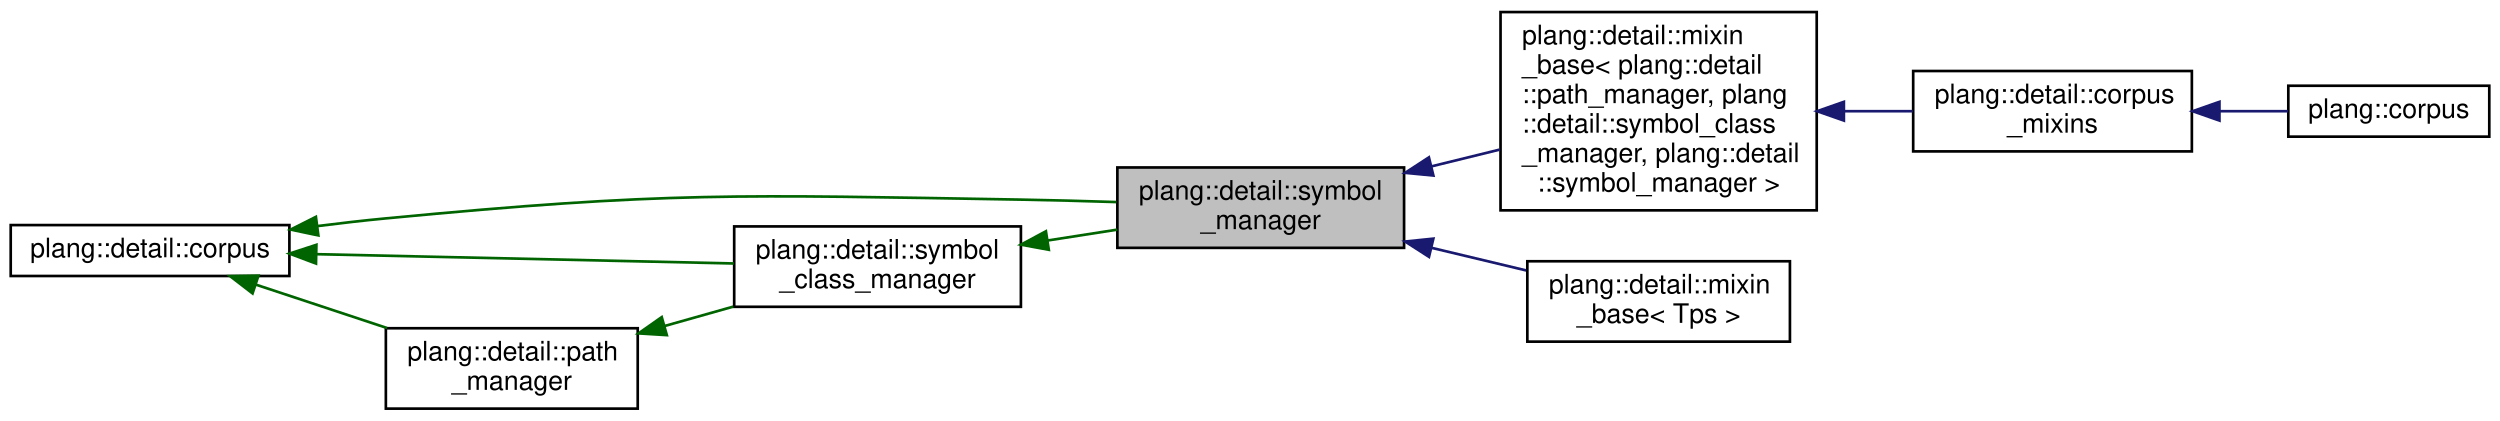
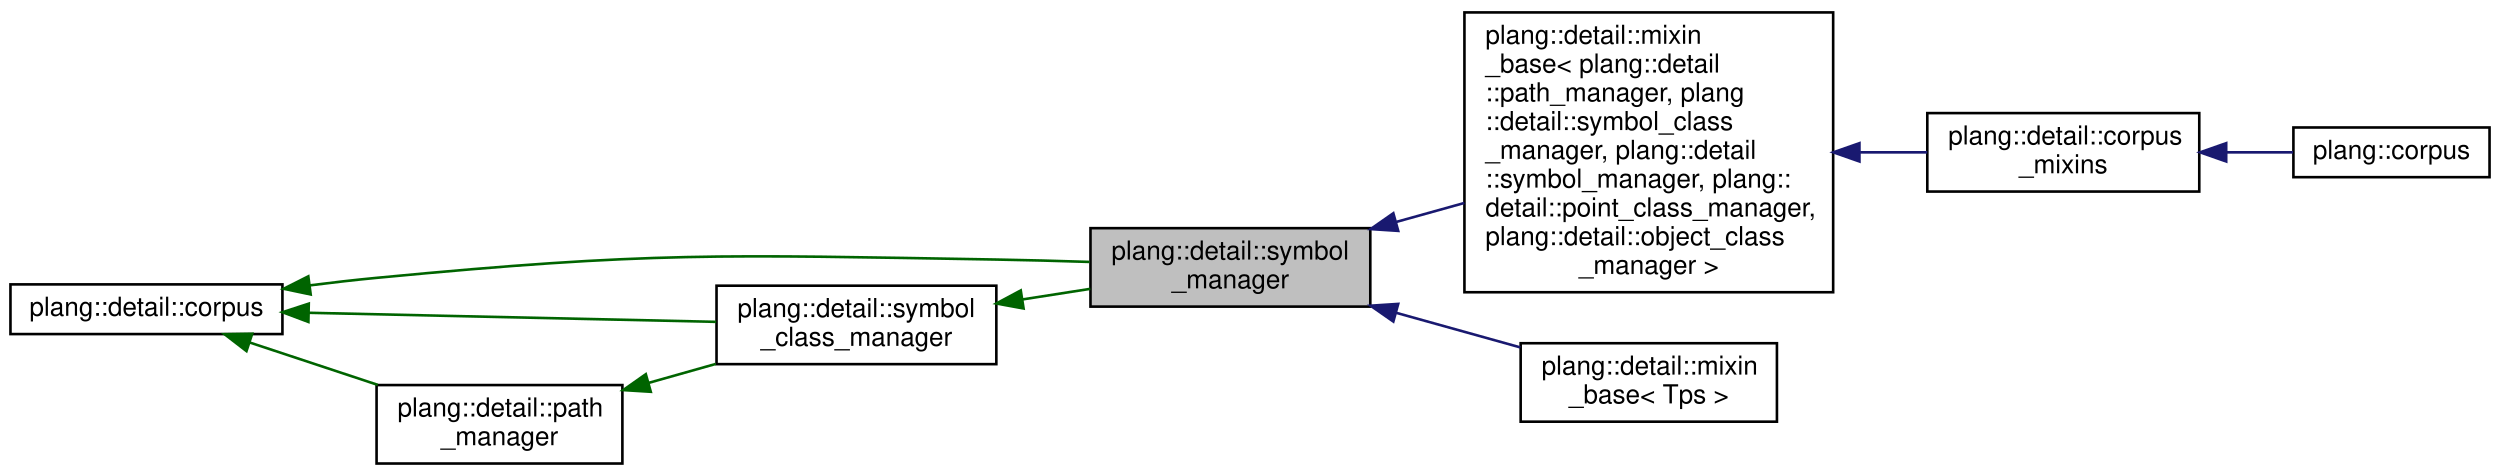
- <svg xmlns="http://www.w3.org/2000/svg" xmlns:xlink="http://www.w3.org/1999/xlink" width="933pt" height="157pt" viewBox="0.00 0.00 933.00 157.00">
-   <g id="graph0" class="graph" transform="scale(1 1) rotate(0) translate(4 153)">
+ <svg xmlns="http://www.w3.org/2000/svg" xmlns:xlink="http://www.w3.org/1999/xlink" width="956pt" height="182pt" viewBox="0.00 0.00 956.00 181.50">
+   <g id="graph0" class="graph" transform="scale(1 1) rotate(0) translate(4 177.5)">
    <g id="node1" class="node">
      <g id="a_node1">
        <a xlink:title=" ">
          <polygon fill="#bfbfbf" stroke="black" points="413,-60.5 413,-90.5 520,-90.5 520,-60.5 413,-60.5" />
          <text text-anchor="start" x="421" y="-78.5" font-family="Helvetica,sans-Serif" font-size="10.00">plang::detail::symbol</text>
          <text text-anchor="middle" x="466.5" y="-67.5" font-family="Helvetica,sans-Serif" font-size="10.00">_manager</text>
        </a>
      </g>
    </g>
    <g id="node5" class="node">
      <g id="a_node5">
        <a xlink:href="structplang_1_1detail_1_1mixin__base.html" target="_top" xlink:title=" ">
-           <polygon fill="none" stroke="black" points="556,-74.5 556,-148.5 674,-148.5 674,-74.5 556,-74.5" />
-           <text text-anchor="start" x="564" y="-136.5" font-family="Helvetica,sans-Serif" font-size="10.00">plang::detail::mixin</text>
-           <text text-anchor="start" x="564" y="-125.5" font-family="Helvetica,sans-Serif" font-size="10.00">_base&lt; plang::detail</text>
-           <text text-anchor="start" x="564" y="-114.5" font-family="Helvetica,sans-Serif" font-size="10.00">::path_manager, plang</text>
-           <text text-anchor="start" x="564" y="-103.5" font-family="Helvetica,sans-Serif" font-size="10.00">::detail::symbol_class</text>
-           <text text-anchor="start" x="564" y="-92.5" font-family="Helvetica,sans-Serif" font-size="10.00">_manager, plang::detail</text>
-           <text text-anchor="middle" x="615" y="-81.5" font-family="Helvetica,sans-Serif" font-size="10.00">::symbol_manager &gt;</text>
+           <polygon fill="none" stroke="black" points="556,-66 556,-173 697,-173 697,-66 556,-66" />
+           <text text-anchor="start" x="564" y="-161" font-family="Helvetica,sans-Serif" font-size="10.00">plang::detail::mixin</text>
+           <text text-anchor="start" x="564" y="-150" font-family="Helvetica,sans-Serif" font-size="10.00">_base&lt; plang::detail</text>
+           <text text-anchor="start" x="564" y="-139" font-family="Helvetica,sans-Serif" font-size="10.00">::path_manager, plang</text>
+           <text text-anchor="start" x="564" y="-128" font-family="Helvetica,sans-Serif" font-size="10.00">::detail::symbol_class</text>
+           <text text-anchor="start" x="564" y="-117" font-family="Helvetica,sans-Serif" font-size="10.00">_manager, plang::detail</text>
+           <text text-anchor="start" x="564" y="-106" font-family="Helvetica,sans-Serif" font-size="10.00">::symbol_manager, plang::</text>
+           <text text-anchor="start" x="564" y="-95" font-family="Helvetica,sans-Serif" font-size="10.00">detail::point_class_manager,</text>
+           <text text-anchor="start" x="564" y="-84" font-family="Helvetica,sans-Serif" font-size="10.00"> plang::detail::object_class</text>
+           <text text-anchor="middle" x="626.5" y="-73" font-family="Helvetica,sans-Serif" font-size="10.00">_manager &gt;</text>
        </a>
      </g>
    </g>
    <g id="edge6" class="edge">
-       <path fill="none" stroke="midnightblue" d="M530.22,-90.91C538.68,-92.99 547.34,-95.12 555.73,-97.18" />
-       <polygon fill="midnightblue" stroke="midnightblue" points="530.94,-87.48 520.39,-88.5 529.27,-94.28 530.94,-87.48" />
+       <path fill="none" stroke="midnightblue" d="M529.98,-92.9C538.52,-95.28 547.32,-97.73 555.97,-100.14" />
+       <polygon fill="midnightblue" stroke="midnightblue" points="530.68,-89.46 520.11,-90.15 528.81,-96.21 530.68,-89.46" />
    </g>
    <g id="node8" class="node">
      <g id="a_node8">
        <a xlink:href="structplang_1_1detail_1_1mixin__base.html" target="_top" xlink:title="Common derived class template for distributed overloading.">
-           <polygon fill="none" stroke="black" points="566,-25.5 566,-55.5 664,-55.5 664,-25.5 566,-25.5" />
-           <text text-anchor="start" x="574" y="-43.5" font-family="Helvetica,sans-Serif" font-size="10.00">plang::detail::mixin</text>
-           <text text-anchor="middle" x="615" y="-32.5" font-family="Helvetica,sans-Serif" font-size="10.00">_base&lt; Tps &gt;</text>
+           <polygon fill="none" stroke="black" points="577.5,-16.5 577.5,-46.5 675.5,-46.5 675.5,-16.5 577.5,-16.5" />
+           <text text-anchor="start" x="585.5" y="-34.5" font-family="Helvetica,sans-Serif" font-size="10.00">plang::detail::mixin</text>
+           <text text-anchor="middle" x="626.5" y="-23.5" font-family="Helvetica,sans-Serif" font-size="10.00">_base&lt; Tps &gt;</text>
        </a>
      </g>
    </g>
    <g id="edge9" class="edge">
-       <path fill="none" stroke="midnightblue" d="M530.22,-60.52C542.05,-57.69 554.26,-54.77 565.57,-52.07" />
-       <polygon fill="midnightblue" stroke="midnightblue" points="529.3,-57.14 520.39,-62.86 530.93,-63.94 529.3,-57.14" />
+       <path fill="none" stroke="midnightblue" d="M529.82,-58.15C545.63,-53.74 562.39,-49.08 577.38,-44.9" />
+       <polygon fill="midnightblue" stroke="midnightblue" points="528.81,-54.79 520.11,-60.85 530.68,-61.54 528.81,-54.79" />
    </g>
    <g id="node2" class="node">
      <g id="a_node2">
        <a xlink:href="classplang_1_1detail_1_1corpus.html" target="_top" xlink:title="Provides a basic interface to a database.">
          <polygon fill="none" stroke="black" points="0,-50 0,-69 104,-69 104,-50 0,-50" />
          <text text-anchor="middle" x="52" y="-57" font-family="Helvetica,sans-Serif" font-size="10.00">plang::detail::corpus</text>
        </a>
      </g>
    </g>
    <g id="edge1" class="edge">
      <path fill="none" stroke="darkgreen" d="M114.42,-68.62C123,-69.71 131.71,-70.71 140,-71.5 244.9,-81.54 271.64,-80.29 377,-78.5 388.53,-78.3 400.9,-77.97 412.63,-77.59" />
      <polygon fill="darkgreen" stroke="darkgreen" points="114.81,-65.14 104.44,-67.32 113.9,-72.08 114.81,-65.14" />
    </g>
    <g id="node3" class="node">
      <g id="a_node3">
        <a xlink:href="classplang_1_1detail_1_1symbol__class__manager.html" target="_top" xlink:title=" ">
          <polygon fill="none" stroke="black" points="270,-38.5 270,-68.5 377,-68.5 377,-38.5 270,-38.5" />
          <text text-anchor="start" x="278" y="-56.5" font-family="Helvetica,sans-Serif" font-size="10.00">plang::detail::symbol</text>
          <text text-anchor="middle" x="323.5" y="-45.5" font-family="Helvetica,sans-Serif" font-size="10.00">_class_manager</text>
        </a>
      </g>
    </g>
    <g id="edge3" class="edge">
      <path fill="none" stroke="darkgreen" d="M114.05,-58.14C160.99,-57.1 225.16,-55.67 269.86,-54.67" />
      <polygon fill="darkgreen" stroke="darkgreen" points="113.93,-54.64 104.01,-58.36 114.08,-61.64 113.93,-54.64" />
    </g>
    <g id="node4" class="node">
      <g id="a_node4">
        <a xlink:href="classplang_1_1detail_1_1path__manager.html" target="_top" xlink:title="Handles database actions for paths.">
          <polygon fill="none" stroke="black" points="140,-0.5 140,-30.5 234,-30.5 234,-0.5 140,-0.5" />
          <text text-anchor="start" x="148" y="-18.5" font-family="Helvetica,sans-Serif" font-size="10.00">plang::detail::path</text>
          <text text-anchor="middle" x="187" y="-7.5" font-family="Helvetica,sans-Serif" font-size="10.00">_manager</text>
        </a>
      </g>
    </g>
    <g id="edge5" class="edge">
      <path fill="none" stroke="darkgreen" d="M91.52,-46.76C106.82,-41.7 124.53,-35.83 140.46,-30.57" />
      <polygon fill="darkgreen" stroke="darkgreen" points="90.25,-43.49 81.86,-49.95 92.45,-50.13 90.25,-43.49" />
    </g>
    <g id="edge2" class="edge">
      <path fill="none" stroke="darkgreen" d="M387.05,-63.26C395.7,-64.61 404.51,-65.98 412.95,-67.3" />
      <polygon fill="darkgreen" stroke="darkgreen" points="387.42,-59.78 377,-61.69 386.34,-66.69 387.42,-59.78" />
    </g>
    <g id="edge4" class="edge">
      <path fill="none" stroke="darkgreen" d="M244.08,-31.35C252.55,-33.74 261.26,-36.2 269.66,-38.57" />
      <polygon fill="darkgreen" stroke="darkgreen" points="244.86,-27.93 234.29,-28.58 242.96,-34.66 244.86,-27.93" />
    </g>
    <g id="node6" class="node">
      <g id="a_node6">
        <a xlink:href="structplang_1_1detail_1_1corpus__mixins.html" target="_top" xlink:title="Base class for the corpus.">
-           <polygon fill="none" stroke="black" points="710,-96.5 710,-126.5 814,-126.5 814,-96.5 710,-96.5" />
-           <text text-anchor="start" x="718" y="-114.5" font-family="Helvetica,sans-Serif" font-size="10.00">plang::detail::corpus</text>
-           <text text-anchor="middle" x="762" y="-103.5" font-family="Helvetica,sans-Serif" font-size="10.00">_mixins</text>
+           <polygon fill="none" stroke="black" points="733,-104.5 733,-134.5 837,-134.5 837,-104.5 733,-104.5" />
+           <text text-anchor="start" x="741" y="-122.5" font-family="Helvetica,sans-Serif" font-size="10.00">plang::detail::corpus</text>
+           <text text-anchor="middle" x="785" y="-111.5" font-family="Helvetica,sans-Serif" font-size="10.00">_mixins</text>
        </a>
      </g>
    </g>
    <g id="edge7" class="edge">
-       <path fill="none" stroke="midnightblue" d="M684.21,-111.5C692.84,-111.5 701.56,-111.5 709.86,-111.5" />
-       <polygon fill="midnightblue" stroke="midnightblue" points="684.14,-108 674.14,-111.5 684.14,-115 684.14,-108" />
+       <path fill="none" stroke="midnightblue" d="M707.29,-119.5C716.02,-119.5 724.72,-119.5 732.97,-119.5" />
+       <polygon fill="midnightblue" stroke="midnightblue" points="707.05,-116 697.05,-119.5 707.05,-123 707.05,-116" />
    </g>
    <g id="node7" class="node">
      <g id="a_node7">
        <a xlink:href="classplang_1_1corpus.html" target="_top" xlink:title="The main interface for interacting with a corpus.">
-           <polygon fill="none" stroke="black" points="850,-102 850,-121 925,-121 925,-102 850,-102" />
-           <text text-anchor="middle" x="887.5" y="-109" font-family="Helvetica,sans-Serif" font-size="10.00">plang::corpus</text>
+           <polygon fill="none" stroke="black" points="873,-110 873,-129 948,-129 948,-110 873,-110" />
+           <text text-anchor="middle" x="910.5" y="-117" font-family="Helvetica,sans-Serif" font-size="10.00">plang::corpus</text>
        </a>
      </g>
    </g>
    <g id="edge8" class="edge">
-       <path fill="none" stroke="midnightblue" d="M824.45,-111.5C833.14,-111.5 841.83,-111.5 849.85,-111.5" />
-       <polygon fill="midnightblue" stroke="midnightblue" points="824.3,-108 814.3,-111.5 824.3,-115 824.3,-108" />
+       <path fill="none" stroke="midnightblue" d="M847.45,-119.5C856.14,-119.5 864.83,-119.5 872.85,-119.5" />
+       <polygon fill="midnightblue" stroke="midnightblue" points="847.3,-116 837.3,-119.5 847.3,-123 847.3,-116" />
    </g>
  </g>
</svg>
